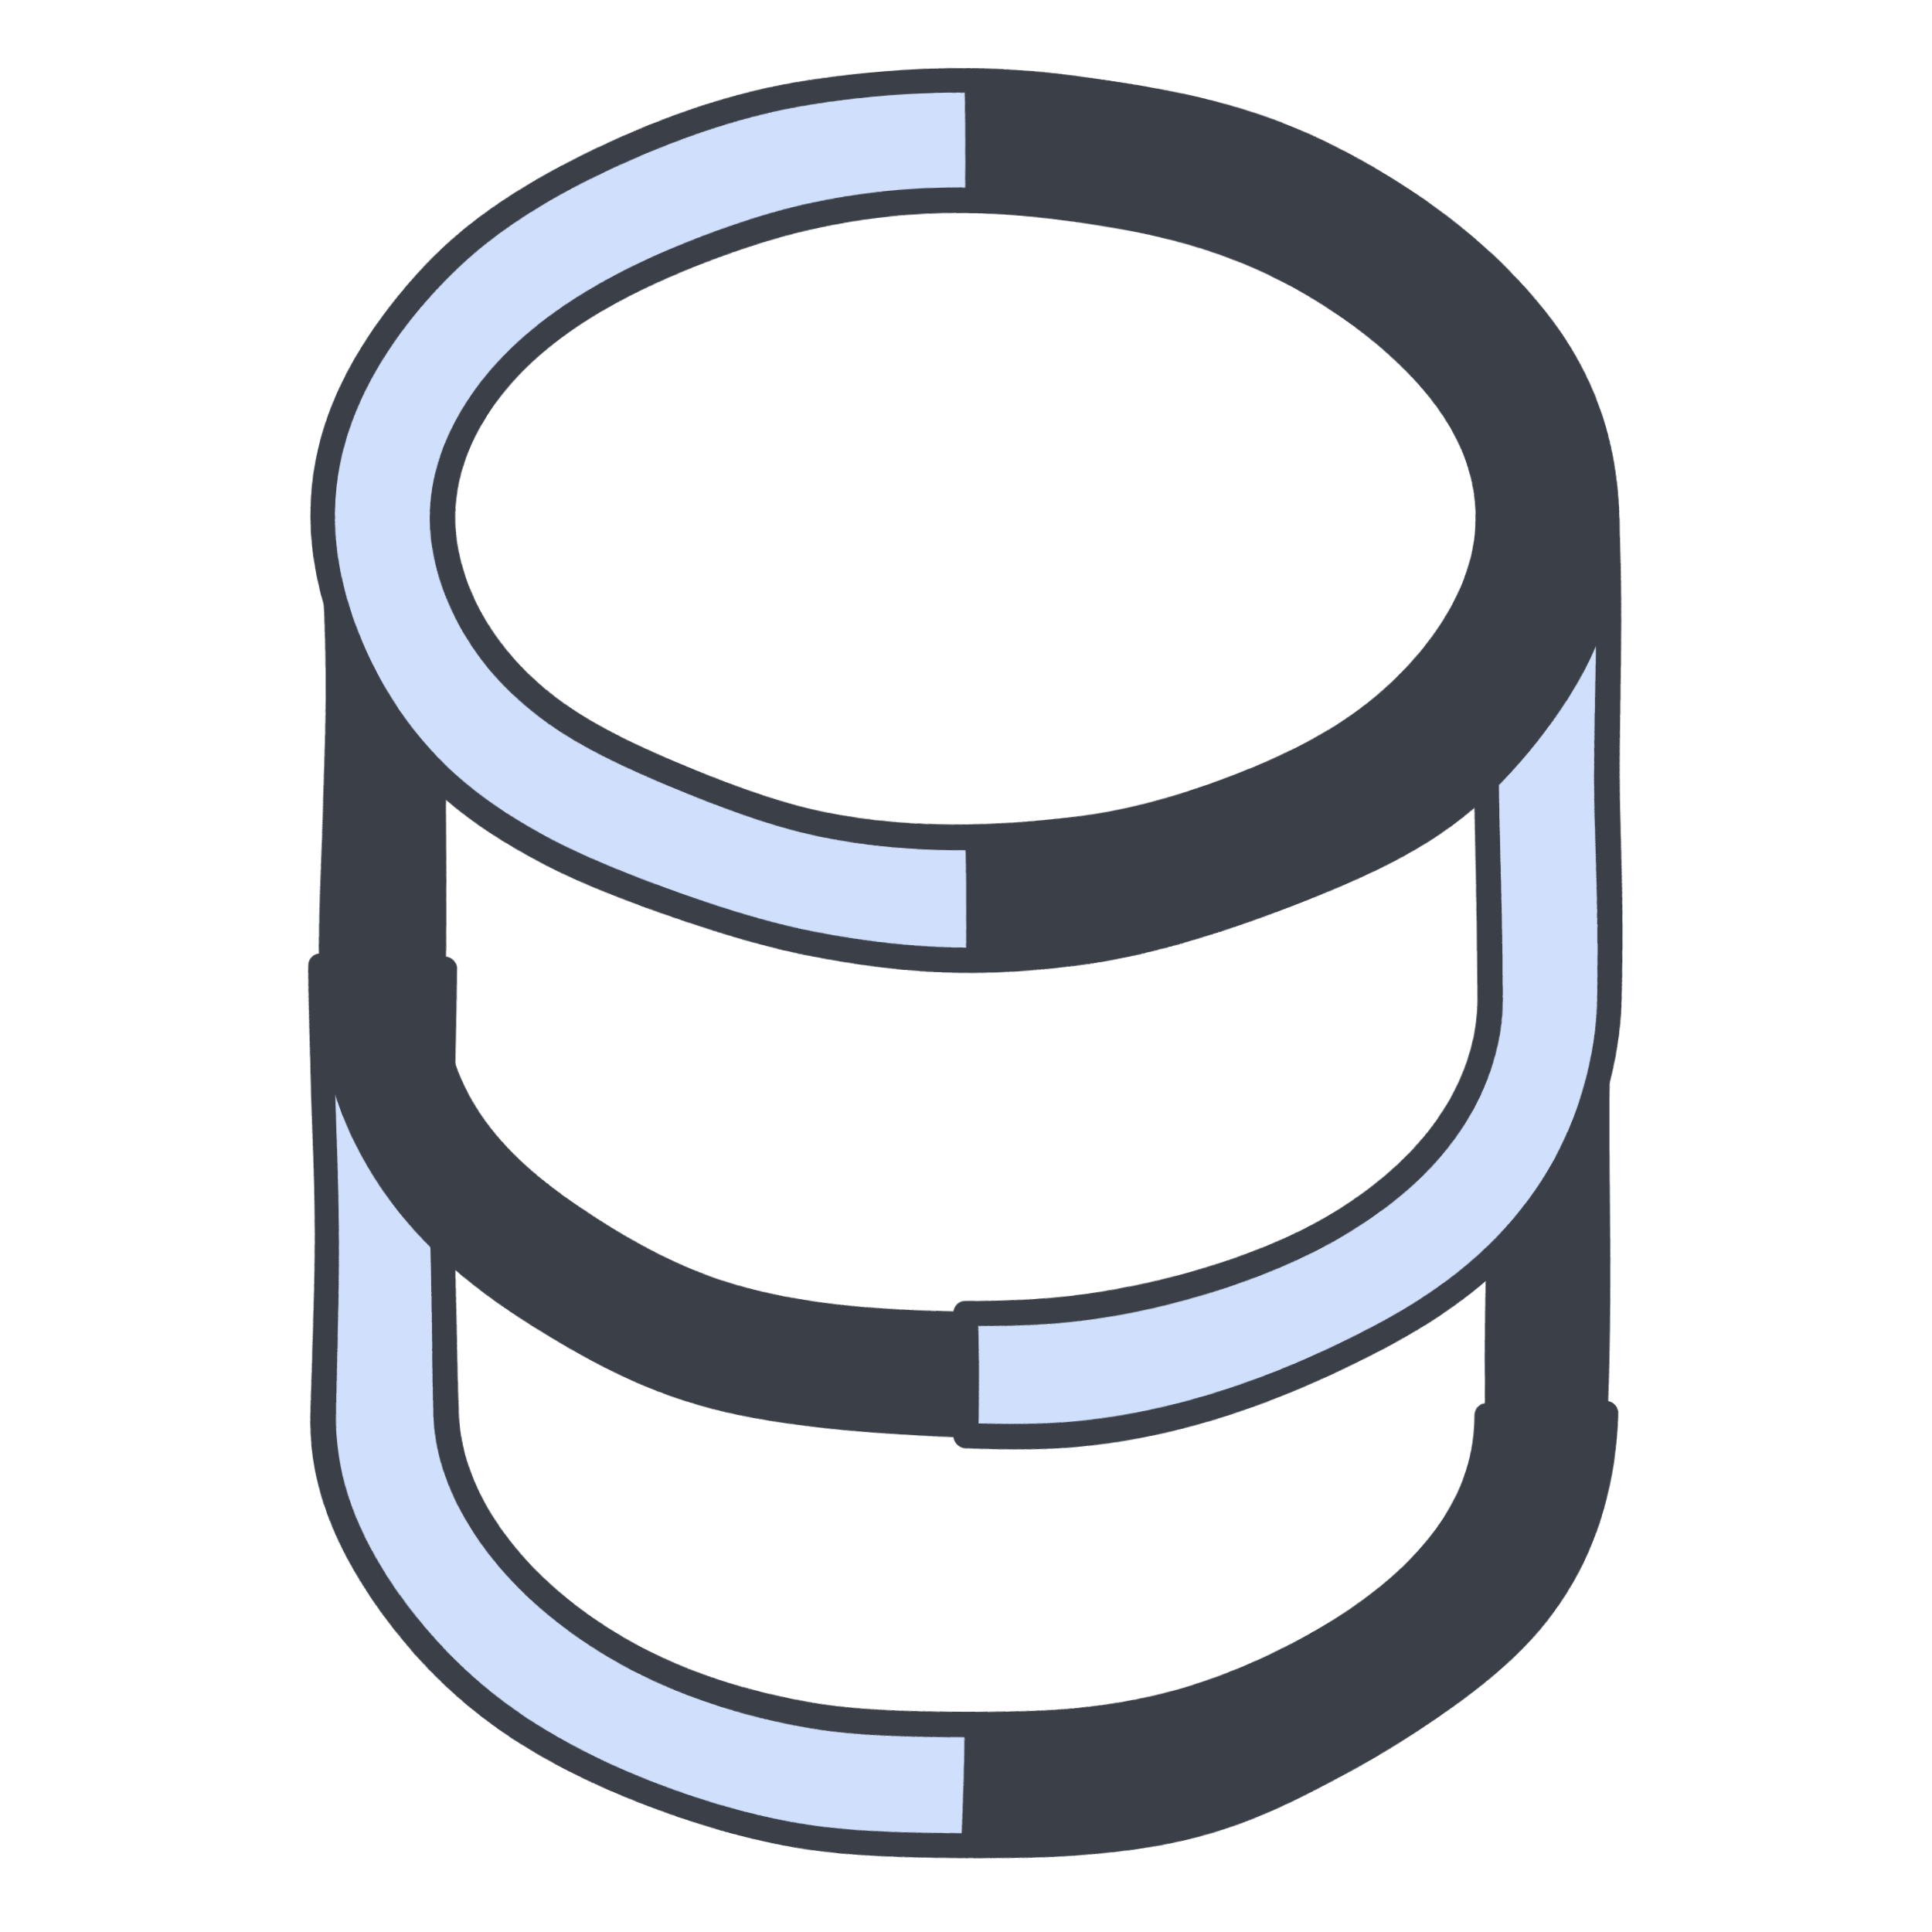
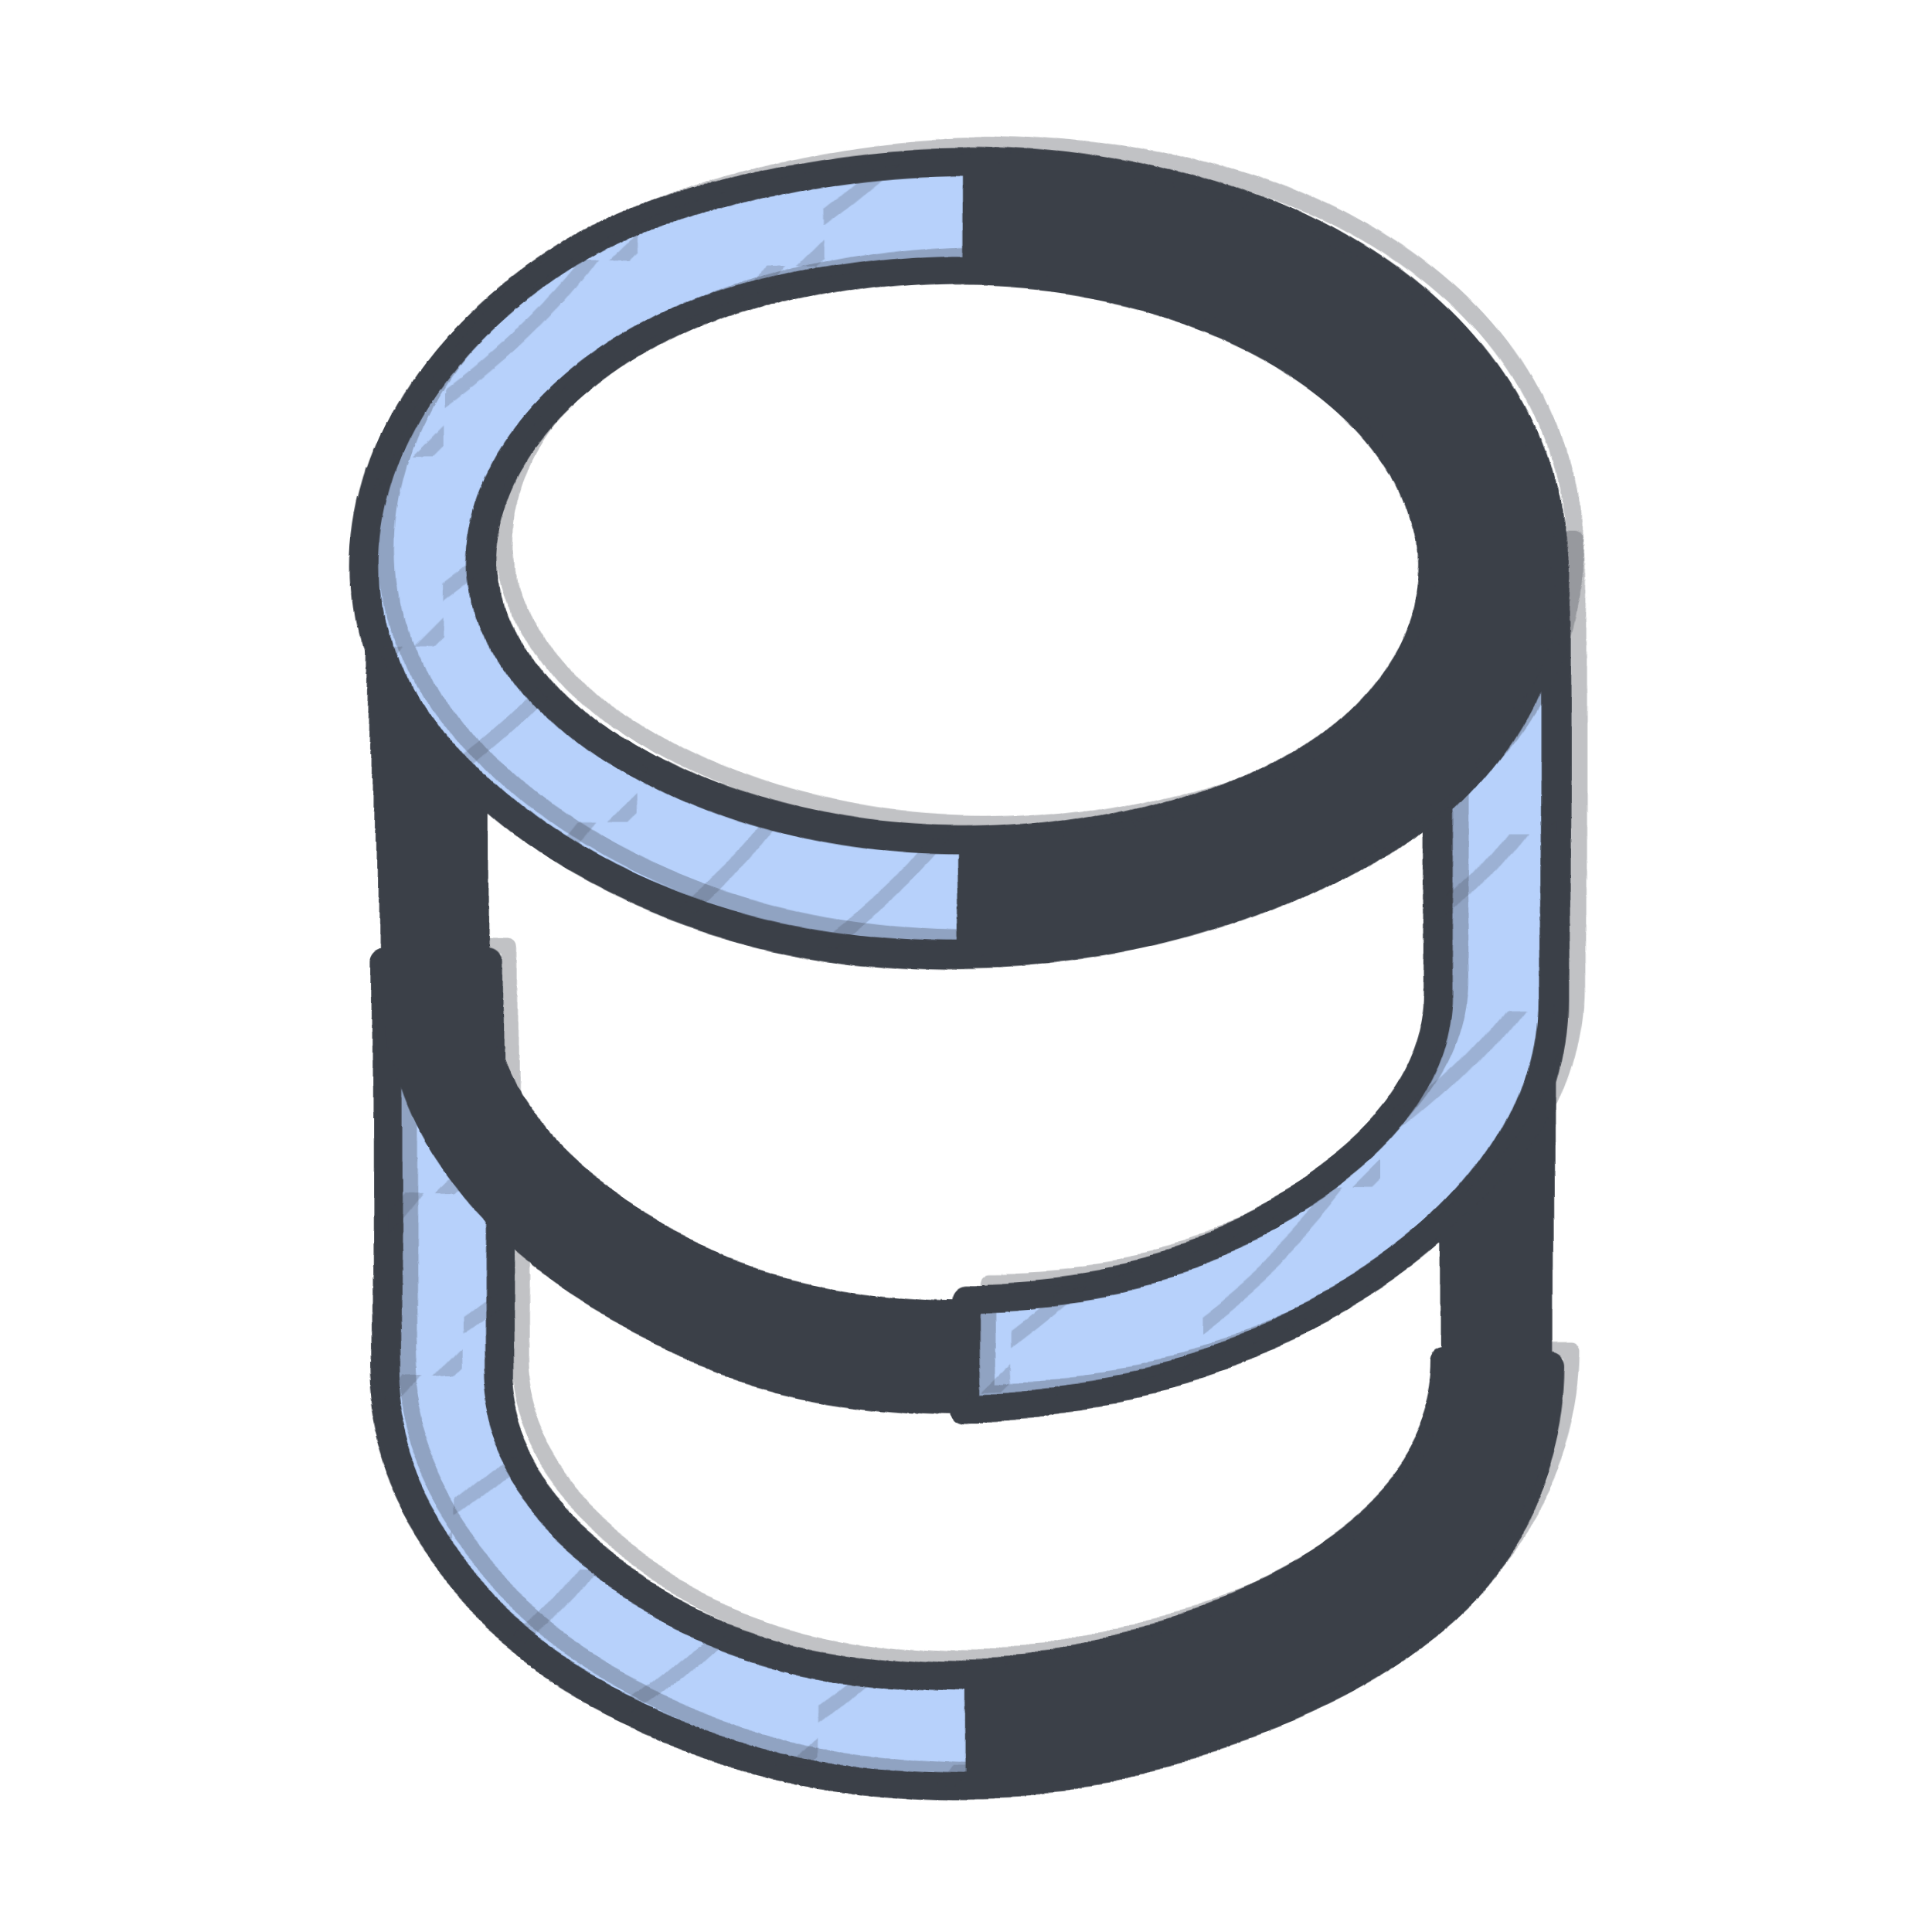
- <svg xmlns="http://www.w3.org/2000/svg" version="1.1" viewBox="0 0 512 512">
+ <svg xmlns="http://www.w3.org/2000/svg" version="1.1" viewBox="-23.04 -23.04 558.08 558.08">
  <defs>
+     <pattern id="pencil-hatch" patternUnits="userSpaceOnUse" width="53.76" height="53.76">
+       <path d="M-10.752 45.696Q24.192 23.117 45.696 -8.064M40.32 61.824L61.824 40.32" fill="none" stroke="#3b4048" stroke-width="4.096" stroke-linecap="round" />
+     </pattern>
    <filter id="pencil" x="-5%" y="-5%" width="110%" height="110%">
-       <feTurbulence type="fractalNoise" baseFrequency="0.014" numOctaves="1" seed="12" result="grain" />
-       <feDisplacementMap in="SourceGraphic" in2="grain" scale="5.12" xChannelSelector="R" yChannelSelector="G" />
+       <feTurbulence type="fractalNoise" baseFrequency="0.007" numOctaves="1" seed="12" result="grain" />
+       <feDisplacementMap in="SourceGraphic" in2="grain" scale="17.92" xChannelSelector="R" yChannelSelector="G" />
    </filter>
  </defs>
  <g filter="url(#pencil)">
    <defs>
    </defs>
    <g id="bounding_box">
      <rect width="512" height="512" fill="none" />
    </g>
    <g id="art">
-       <path d="M256,490c-44.2,0-85.9-11.3-117.6-31.8-33.8-21.9-52.4-51.7-52.4-84v-118.2h32v118.2c0,21,13.4,41.3,37.8,57.1,26.5,17.2,62.1,26.7,100.2,26.7s73.7-9.5,100.2-26.7c24.4-15.8,37.8-36.1,37.8-57.1h32c0,32.3-18.6,62.1-52.4,84-31.6,20.5-73.4,31.8-117.6,31.8Z" fill="#d0e0fc" stroke="#3b4048" stroke-width="6.656" stroke-linejoin="round" stroke-linecap="round" />
+       <path d="M256,490c-44.2,0-85.9-11.3-117.6-31.8-33.8-21.9-52.4-51.7-52.4-84v-118.2h32v118.2c0,21,13.4,41.3,37.8,57.1,26.5,17.2,62.1,26.7,100.2,26.7s73.7-9.5,100.2-26.7c24.4-15.8,37.8-36.1,37.8-57.1h32c0,32.3-18.6,62.1-52.4,84-31.6,20.5-73.4,31.8-117.6,31.8Z" fill="#b7d1fb" stroke="#3b4048" stroke-width="8.192" stroke-linejoin="round" stroke-linecap="round" />
+       <path d="M256,490c-44.2,0-85.9-11.3-117.6-31.8-33.8-21.9-52.4-51.7-52.4-84v-118.2h32v118.2c0,21,13.4,41.3,37.8,57.1,26.5,17.2,62.1,26.7,100.2,26.7s73.7-9.5,100.2-26.7c24.4-15.8,37.8-36.1,37.8-57.1h32c0,32.3-18.6,62.1-52.4,84-31.6,20.5-73.4,31.8-117.6,31.8Z" fill="url(#pencil-hatch)" stroke="none" stroke-width="8.192" stroke-linejoin="round" stroke-linecap="round" opacity=".22" />
+       <path d="M256,490c-44.2,0-85.9-11.3-117.6-31.8-33.8-21.9-52.4-51.7-52.4-84v-118.2h32v118.2c0,21,13.4,41.3,37.8,57.1,26.5,17.2,62.1,26.7,100.2,26.7s73.7-9.5,100.2-26.7c24.4-15.8,37.8-36.1,37.8-57.1h32c0,32.3-18.6,62.1-52.4,84-31.6,20.5-73.4,31.8-117.6,31.8Z" fill="none" stroke="#3b4048" stroke-width="4.608" stroke-linejoin="round" stroke-linecap="round" opacity=".32" transform=" translate(6.144 -4.608)" />
      <path d="M256,381c-44.2,0-85.9-11.3-117.6-31.8-33.8-21.9-52.4-51.7-52.4-84v-127.3h32v127.3c0,21,13.4,41.3,37.8,57.1,26.5,17.2,62.1,26.7,100.2,26.7s73.7-9.5,100.2-26.7c24.4-15.8,37.8-36.1,37.8-57.1h32c0,32.3-18.6,62.1-52.4,84-31.6,20.5-73.4,31.8-117.6,31.8Z" fill="#3b4048" stroke="#3b4048" stroke-width="1.024" stroke-linejoin="round" stroke-linecap="round" />
      <path d="M256,490v-32c38.1,0,73.7-9.5,100.2-26.7,24.4-15.8,37.8-36.1,37.8-57.2v-118.1h32v118.1c0,32.3-18.6,62.1-52.4,84.1-31.6,20.5-73.4,31.8-117.6,31.8h0Z" fill="#3b4048" stroke="#3b4048" stroke-width="1.024" stroke-linejoin="round" stroke-linecap="round" />
-       <path d="M256,381v-32c38.1,0,73.7-9.5,100.2-26.7,24.4-15.8,37.8-36.1,37.8-57.2v-127.2h32v127.2c0,32.3-18.6,62.1-52.4,84.1-31.6,20.5-73.4,31.8-117.6,31.8h0Z" fill="#d0e0fc" stroke="#3b4048" stroke-width="6.656" stroke-linejoin="round" stroke-linecap="round" />
-       <path d="M256,253.6c-44.2,0-85.9-11.3-117.6-31.8-33.8-21.9-52.4-51.7-52.4-84s18.6-62.1,52.4-84c31.6-20.5,73.4-31.8,117.6-31.8s86,11.3,117.6,31.8c33.8,21.9,52.4,51.7,52.4,84s-18.6,62.1-52.4,84c-31.6,20.5-73.4,31.8-117.6,31.8ZM256,54c-38.1,0-73.7,9.5-100.2,26.7-24.4,15.8-37.8,36.1-37.8,57.1s13.4,41.3,37.8,57.1c26.5,17.2,62.1,26.7,100.2,26.7s73.7-9.5,100.2-26.7c24.4-15.8,37.8-36.1,37.8-57.1s-13.4-41.3-37.8-57.1c-26.5-17.2-62.1-26.7-100.2-26.7Z" fill="#d0e0fc" stroke="#3b4048" stroke-width="6.656" stroke-linejoin="round" stroke-linecap="round" />
+       <path d="M256,381v-32c38.1,0,73.7-9.5,100.2-26.7,24.4-15.8,37.8-36.1,37.8-57.2v-127.2h32v127.2c0,32.3-18.6,62.1-52.4,84.1-31.6,20.5-73.4,31.8-117.6,31.8h0Z" fill="#b7d1fb" stroke="#3b4048" stroke-width="8.192" stroke-linejoin="round" stroke-linecap="round" />
+       <path d="M256,381v-32c38.1,0,73.7-9.5,100.2-26.7,24.4-15.8,37.8-36.1,37.8-57.2v-127.2h32v127.2c0,32.3-18.6,62.1-52.4,84.1-31.6,20.5-73.4,31.8-117.6,31.8h0Z" fill="url(#pencil-hatch)" stroke="none" stroke-width="8.192" stroke-linejoin="round" stroke-linecap="round" opacity=".22" />
+       <path d="M256,381v-32c38.1,0,73.7-9.5,100.2-26.7,24.4-15.8,37.8-36.1,37.8-57.2v-127.2h32v127.2c0,32.3-18.6,62.1-52.4,84.1-31.6,20.5-73.4,31.8-117.6,31.8h0Z" fill="none" stroke="#3b4048" stroke-width="4.608" stroke-linejoin="round" stroke-linecap="round" opacity=".32" transform=" translate(6.144 -4.608)" />
+       <path d="M256,253.6c-44.2,0-85.9-11.3-117.6-31.8-33.8-21.9-52.4-51.7-52.4-84s18.6-62.1,52.4-84c31.6-20.5,73.4-31.8,117.6-31.8s86,11.3,117.6,31.8c33.8,21.9,52.4,51.7,52.4,84s-18.6,62.1-52.4,84c-31.6,20.5-73.4,31.8-117.6,31.8ZM256,54c-38.1,0-73.7,9.5-100.2,26.7-24.4,15.8-37.8,36.1-37.8,57.1s13.4,41.3,37.8,57.1c26.5,17.2,62.1,26.7,100.2,26.7s73.7-9.5,100.2-26.7c24.4-15.8,37.8-36.1,37.8-57.1s-13.4-41.3-37.8-57.1c-26.5-17.2-62.1-26.7-100.2-26.7Z" fill="#b7d1fb" stroke="#3b4048" stroke-width="8.192" stroke-linejoin="round" stroke-linecap="round" />
+       <path d="M256,253.6c-44.2,0-85.9-11.3-117.6-31.8-33.8-21.9-52.4-51.7-52.4-84s18.6-62.1,52.4-84c31.6-20.5,73.4-31.8,117.6-31.8s86,11.3,117.6,31.8c33.8,21.9,52.4,51.7,52.4,84s-18.6,62.1-52.4,84c-31.6,20.5-73.4,31.8-117.6,31.8ZM256,54c-38.1,0-73.7,9.5-100.2,26.7-24.4,15.8-37.8,36.1-37.8,57.1s13.4,41.3,37.8,57.1c26.5,17.2,62.1,26.7,100.2,26.7s73.7-9.5,100.2-26.7c24.4-15.8,37.8-36.1,37.8-57.1s-13.4-41.3-37.8-57.1c-26.5-17.2-62.1-26.7-100.2-26.7Z" fill="url(#pencil-hatch)" stroke="none" stroke-width="8.192" stroke-linejoin="round" stroke-linecap="round" opacity=".22" />
+       <path d="M256,253.6c-44.2,0-85.9-11.3-117.6-31.8-33.8-21.9-52.4-51.7-52.4-84s18.6-62.1,52.4-84c31.6-20.5,73.4-31.8,117.6-31.8s86,11.3,117.6,31.8c33.8,21.9,52.4,51.7,52.4,84s-18.6,62.1-52.4,84c-31.6,20.5-73.4,31.8-117.6,31.8ZM256,54c-38.1,0-73.7,9.5-100.2,26.7-24.4,15.8-37.8,36.1-37.8,57.1s13.4,41.3,37.8,57.1c26.5,17.2,62.1,26.7,100.2,26.7s73.7-9.5,100.2-26.7c24.4-15.8,37.8-36.1,37.8-57.1s-13.4-41.3-37.8-57.1c-26.5-17.2-62.1-26.7-100.2-26.7Z" fill="none" stroke="#3b4048" stroke-width="4.608" stroke-linejoin="round" stroke-linecap="round" opacity=".32" transform=" translate(6.144 -4.608)" />
      <path d="M256,253.8v-32c38.1,0,73.7-9.5,100.2-26.7,24.4-15.8,37.8-36.2,37.8-57.2s-13.4-41.4-37.8-57.2c-26.5-17.2-62.1-26.7-100.2-26.7v-32c44.2,0,86,11.3,117.6,31.8,33.8,21.9,52.4,51.8,52.4,84.1s-18.6,62.1-52.4,84.1c-31.6,20.5-73.4,31.8-117.6,31.8h0Z" fill="#3b4048" stroke="#3b4048" stroke-width="1.024" stroke-linejoin="round" stroke-linecap="round" />
    </g>
  </g>
</svg>
